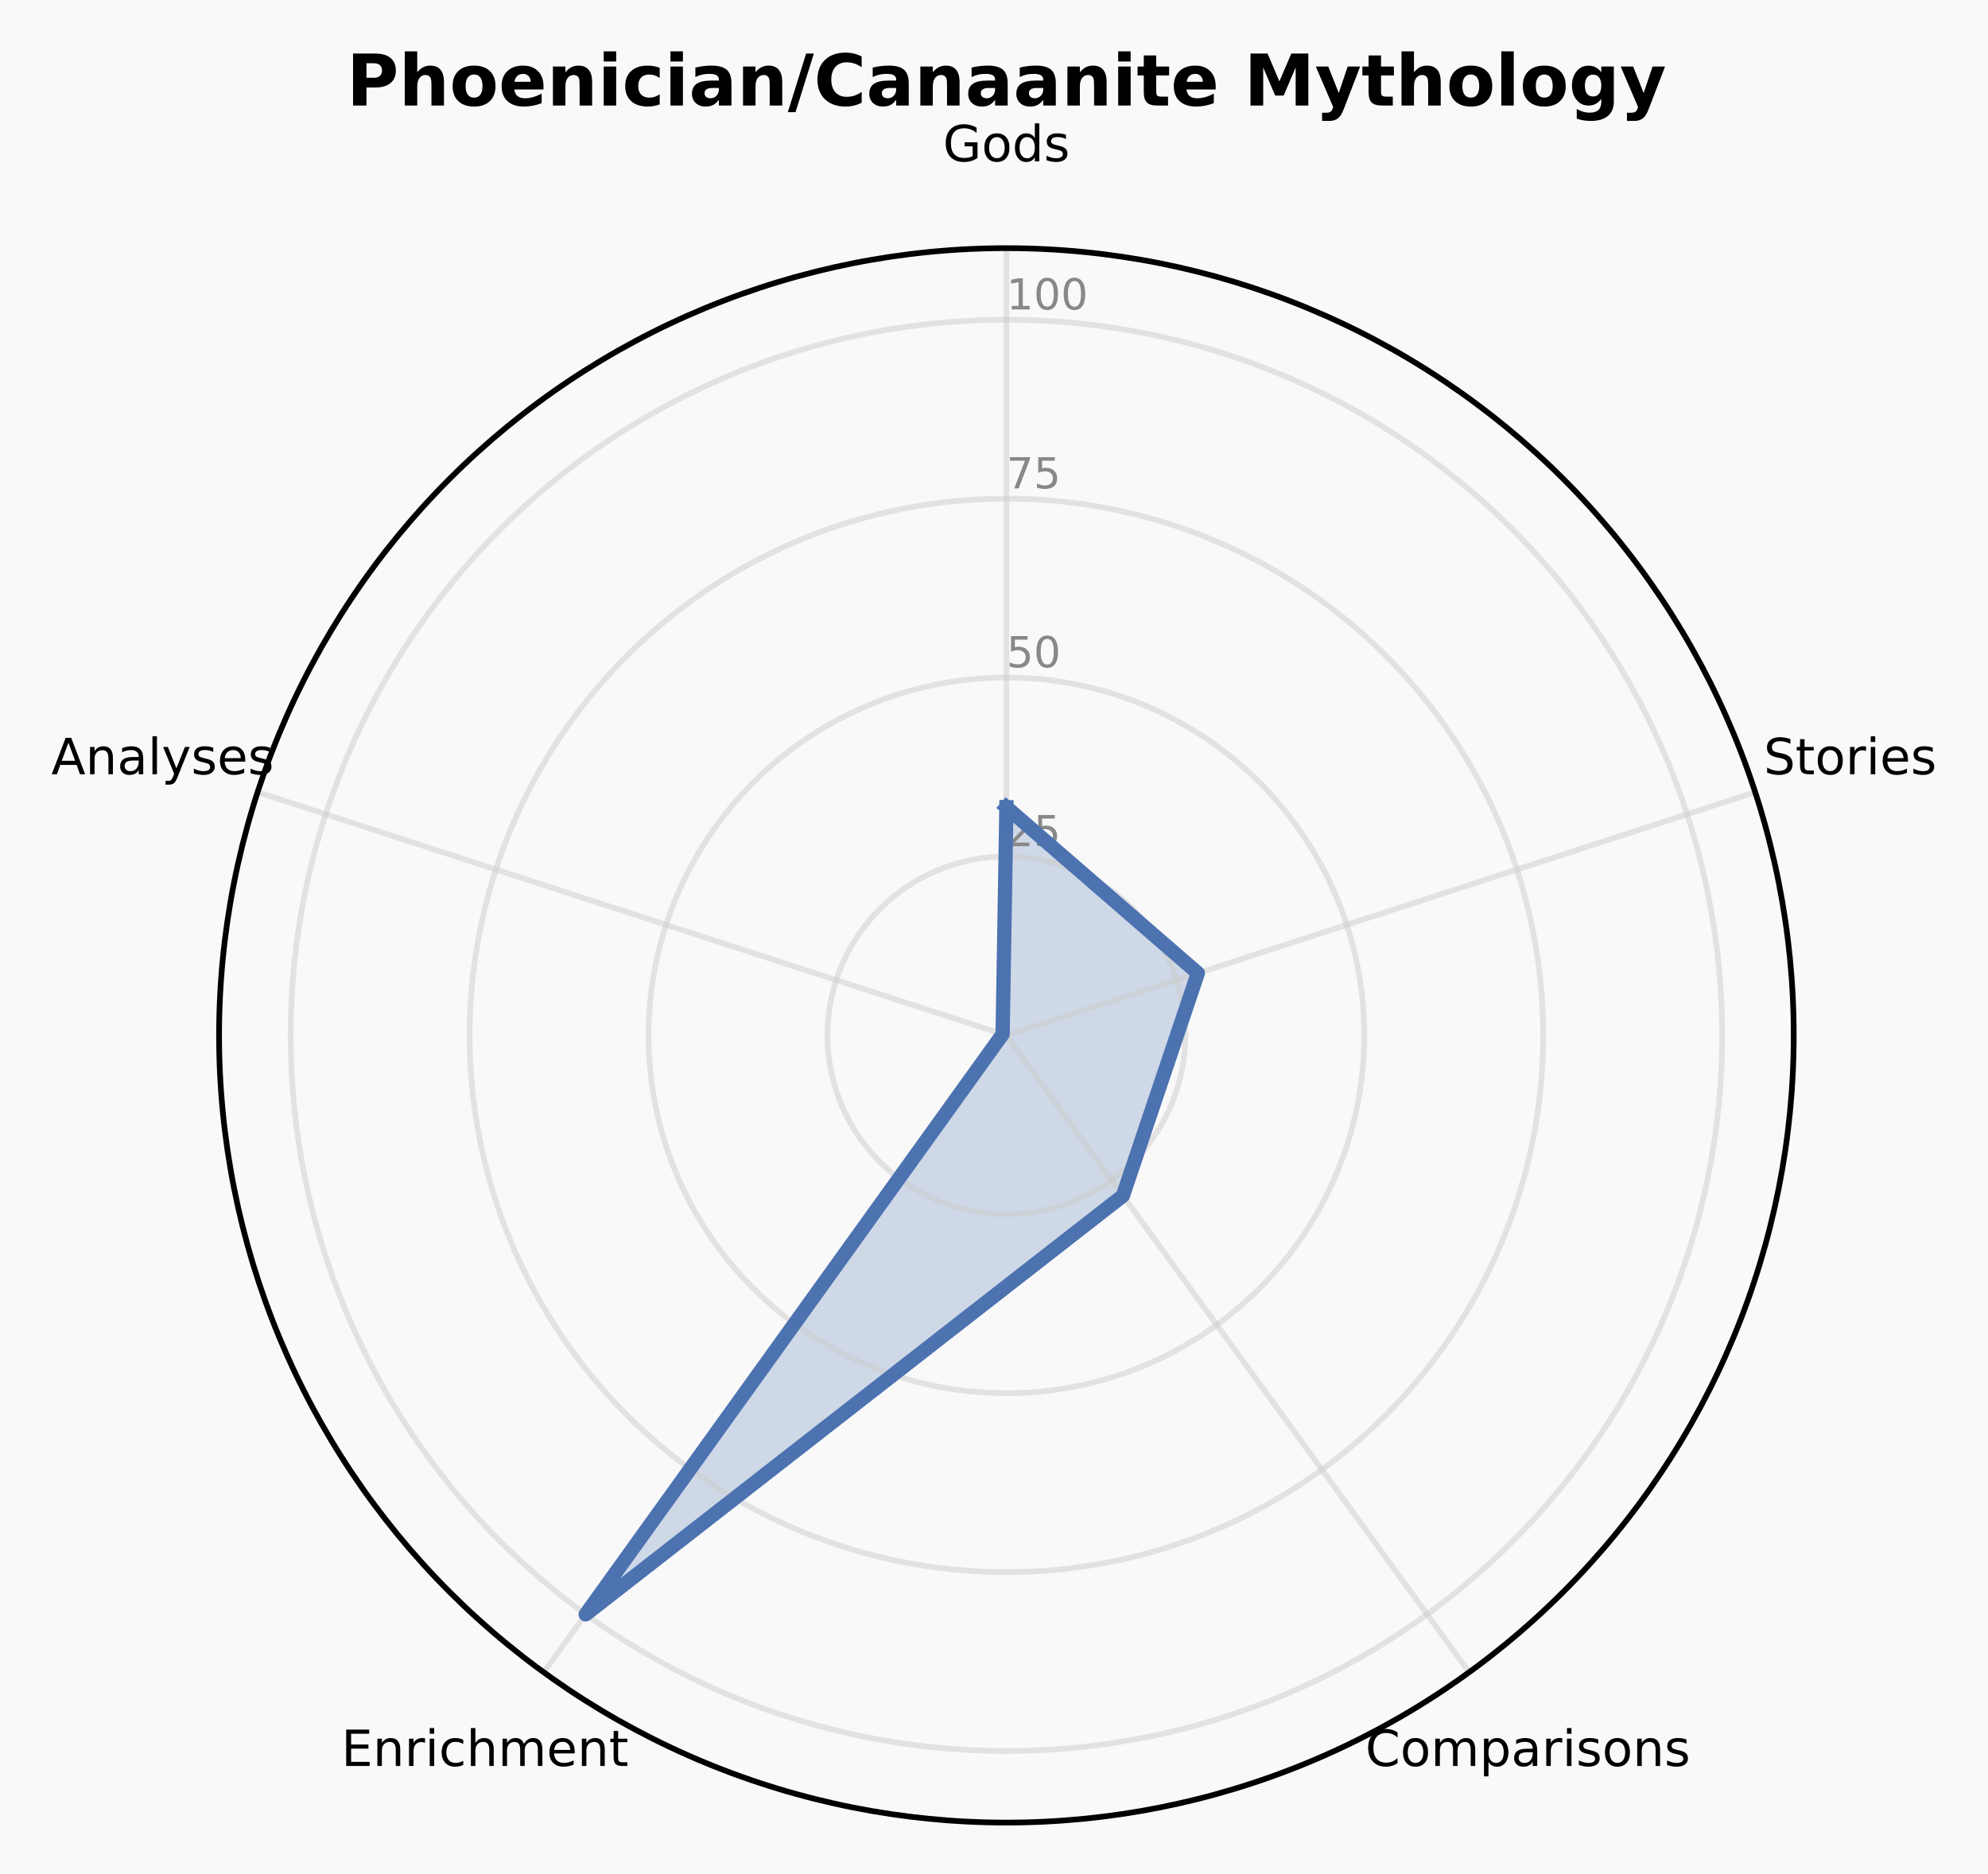
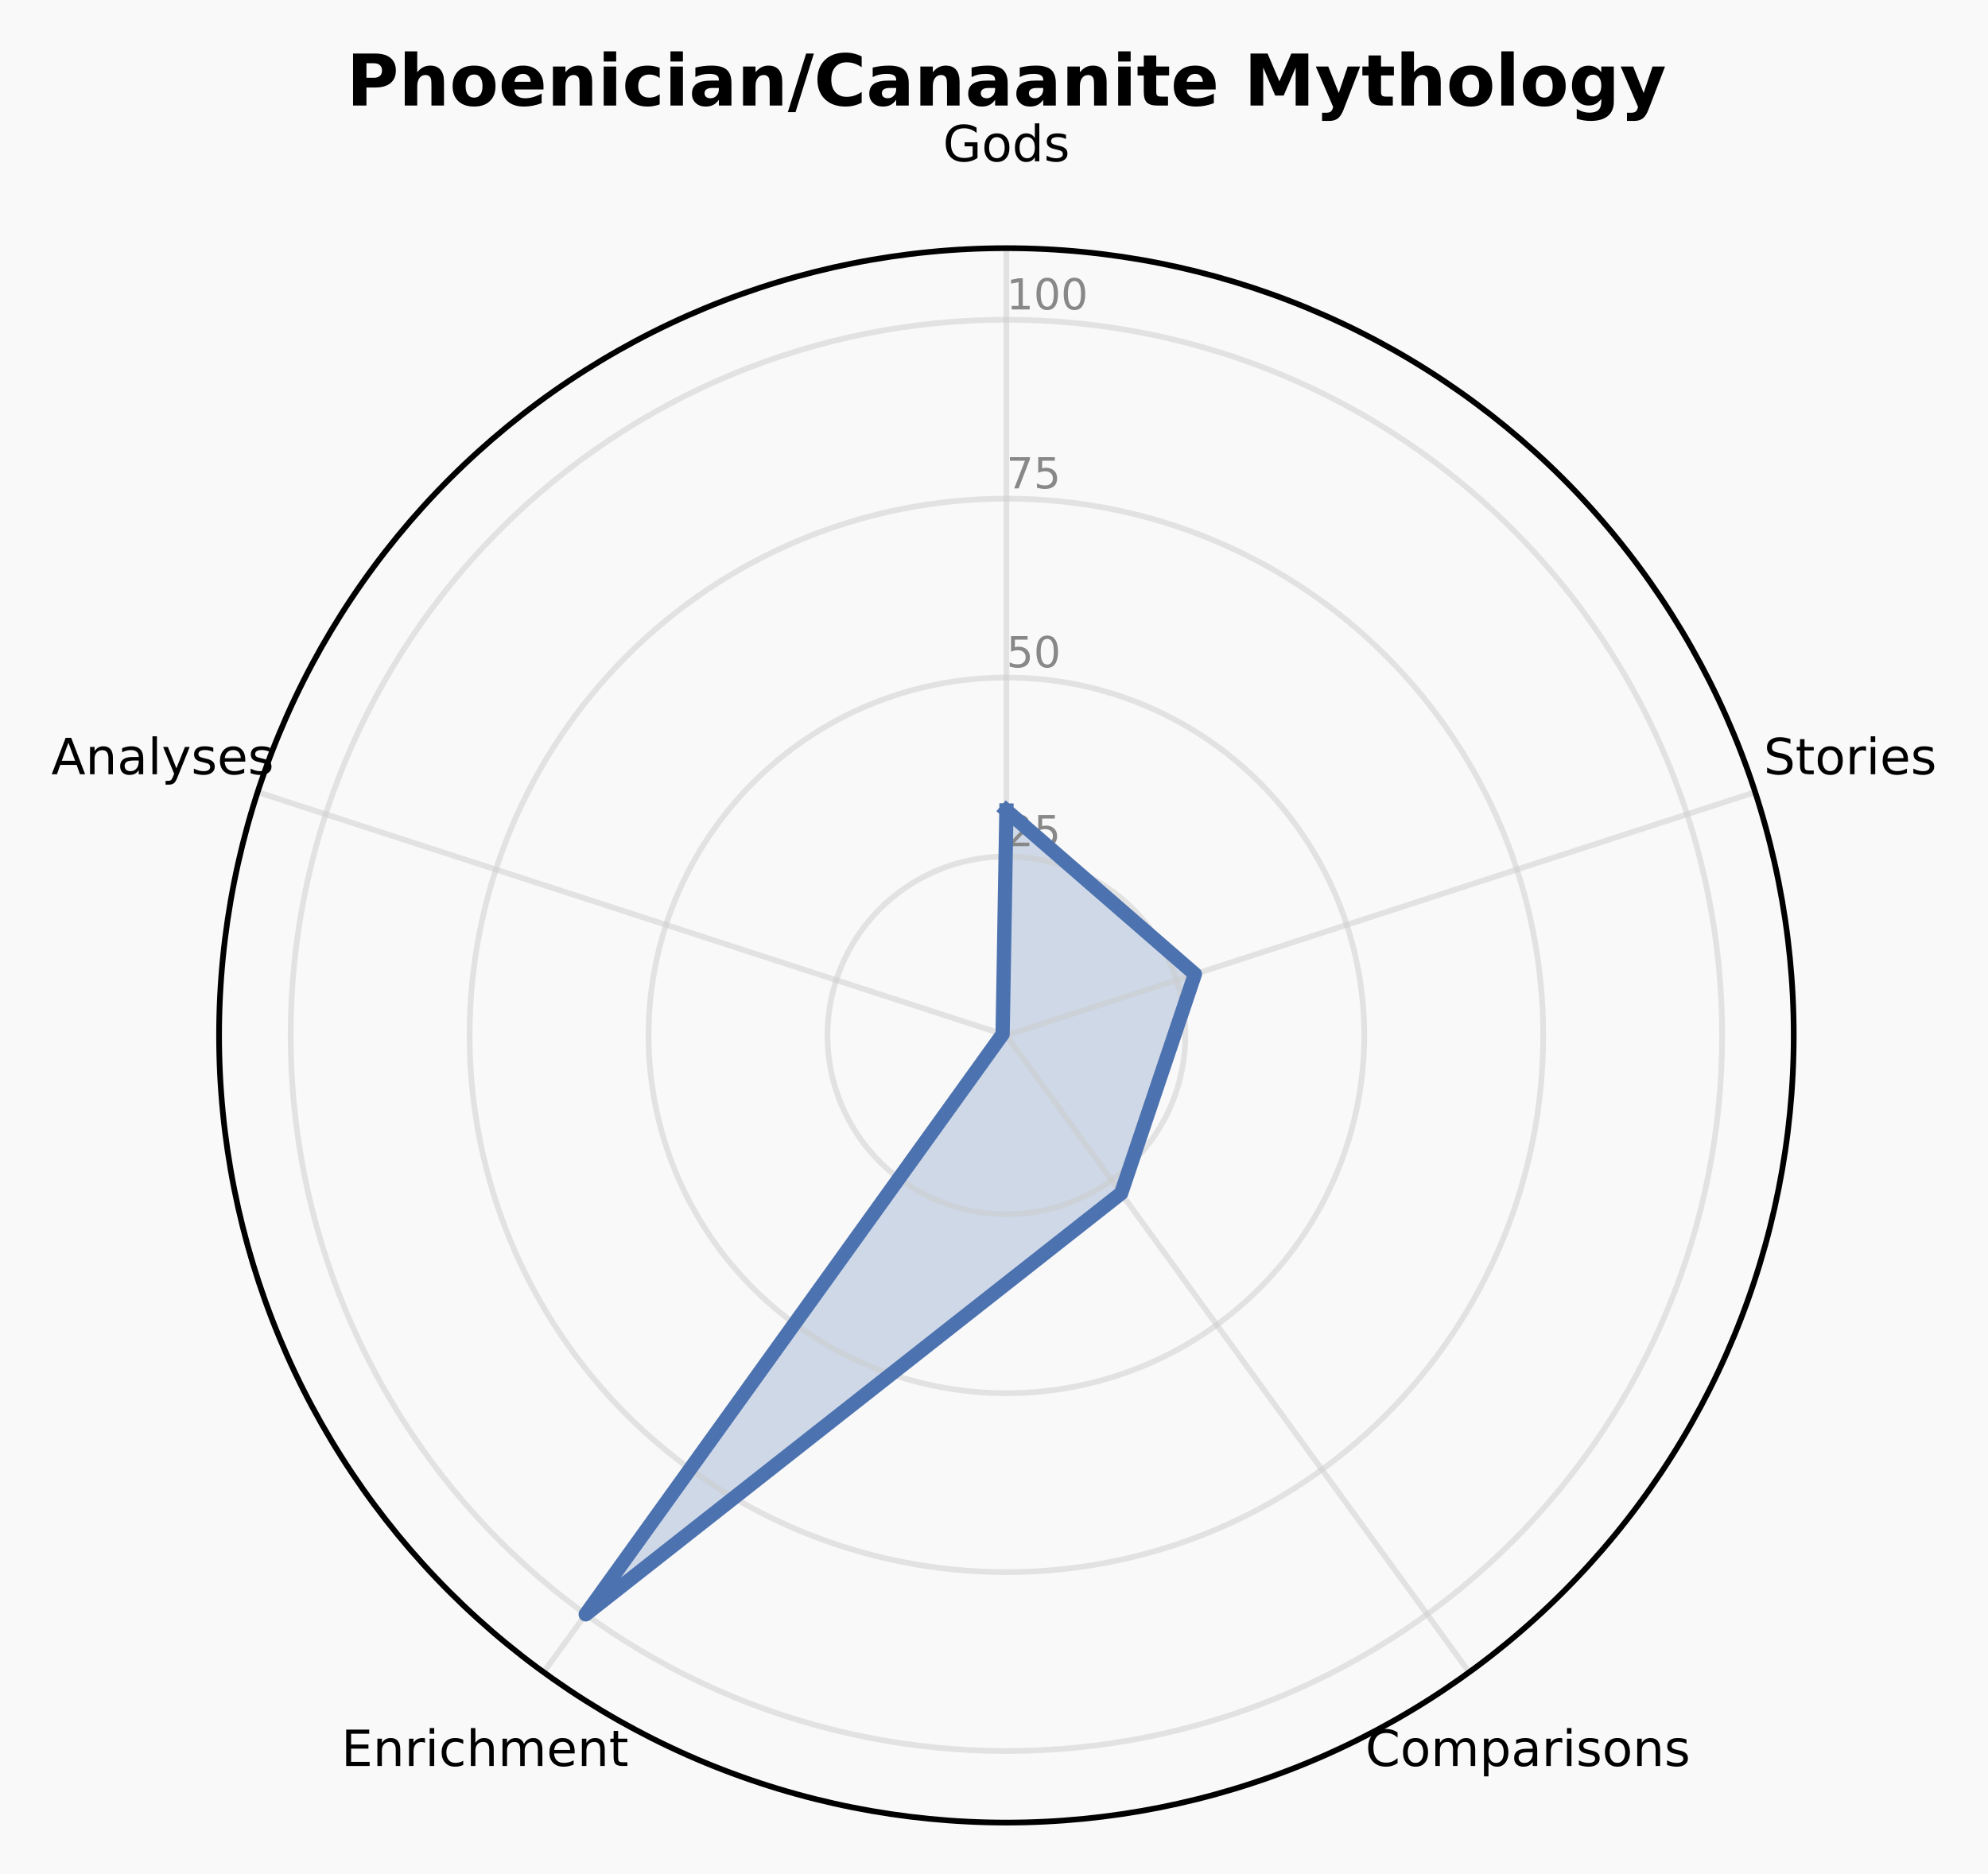
<svg xmlns="http://www.w3.org/2000/svg" xmlns:xlink="http://www.w3.org/1999/xlink" width="278.709pt" height="262.758pt" viewBox="0 0 278.709 262.758" version="1.1">
  <defs>
    <style type="text/css">*{stroke-linejoin: round; stroke-linecap: butt}</style>
  </defs>
  <g id="figure_1">
    <g id="patch_1">
      <path d="M 0 262.758  L 278.709 262.758  L 278.709 0  L 0 0  z " style="fill: #f9f9f9" />
    </g>
    <g id="axes_1">
      <g id="patch_2">
        <path d="M 251.473 145.178  C 251.473 130.683 248.618 116.329 243.071 102.938  C 237.524 89.546 229.393 77.377 219.143 67.128  C 208.894 56.878 196.725 48.748 183.334 43.201  C 169.942 37.654 155.588 34.798 141.093 34.798  C 126.598 34.798 112.244 37.654 98.853 43.201  C 85.461 48.748 73.293 56.878 63.043 67.128  C 52.794 77.377 44.663 89.546 39.116 102.938  C 33.569 116.329 30.714 130.683 30.714 145.178  C 30.714 159.673 33.569 174.027 39.116 187.418  C 44.663 200.81 52.794 212.979 63.043 223.228  C 73.293 233.478 85.461 241.609 98.853 247.155  C 112.244 252.702 126.598 255.558 141.093 255.558  C 155.588 255.558 169.942 252.702 183.334 247.155  C 196.725 241.609 208.894 233.478 219.143 223.228  C 229.393 212.979 237.524 200.81 243.071 187.418  C 248.618 174.027 251.473 159.673 251.473 145.178  M 141.093 145.178  C 141.093 145.178 141.093 145.178 141.093 145.178  C 141.093 145.178 141.093 145.178 141.093 145.178  C 141.093 145.178 141.093 145.178 141.093 145.178  C 141.093 145.178 141.093 145.178 141.093 145.178  C 141.093 145.178 141.093 145.178 141.093 145.178  C 141.093 145.178 141.093 145.178 141.093 145.178  C 141.093 145.178 141.093 145.178 141.093 145.178  C 141.093 145.178 141.093 145.178 141.093 145.178  C 141.093 145.178 141.093 145.178 141.093 145.178  C 141.093 145.178 141.093 145.178 141.093 145.178  C 141.093 145.178 141.093 145.178 141.093 145.178  C 141.093 145.178 141.093 145.178 141.093 145.178  C 141.093 145.178 141.093 145.178 141.093 145.178  C 141.093 145.178 141.093 145.178 141.093 145.178  C 141.093 145.178 141.093 145.178 141.093 145.178  C 141.093 145.178 141.093 145.178 141.093 145.178  z " style="fill: #f9f9f9" />
      </g>
      <g id="patch_3">
-         <path d="M 141.093 113.184  L 167.934 136.457  L 157.427 167.659  L 82.112 226.359  L 140.563 145.006  z " clip-path="url(#p4c710a66e6)" style="fill: #4c72b0; opacity: 0.25; stroke: #4c72b0; stroke-linejoin: miter" />
+         <path d="M 141.093 113.641  L 167.521 136.591  L 157.179 167.318  L 82.112 226.359  L 140.563 145.006  z " clip-path="url(#p3975fc25b3)" style="fill: #4c72b0; opacity: 0.25; stroke: #4c72b0; stroke-linejoin: miter" />
      </g>
      <g id="matplotlib.axis_1">
        <g id="xtick_1">
          <g id="line2d_1">
-             <path d="M 141.093 145.178  L 141.093 34.798  " clip-path="url(#p4c710a66e6)" style="fill: none; stroke: #cccccc; stroke-opacity: 0.5; stroke-width: 0.8; stroke-linecap: square" />
+             <path d="M 141.093 145.178  L 141.093 34.798  " clip-path="url(#p3975fc25b3)" style="fill: none; stroke: #cccccc; stroke-opacity: 0.5; stroke-width: 0.8; stroke-linecap: square" />
          </g>
          <g id="text_1">
            <g transform="translate(132.1945 22.61707) scale(0.07 -0.07)">
              <defs>
                <path id="DejaVuSans-2a" d="M 3809 666  L 3809 1919  L 2778 1919  L 2778 2438  L 4434 2438  L 4434 434  Q 4069 175 3628 42  Q 3188 -91 2688 -91  Q 1594 -91 976 548  Q 359 1188 359 2328  Q 359 3472 976 4111  Q 1594 4750 2688 4750  Q 3144 4750 3555 4637  Q 3966 4525 4313 4306  L 4313 3634  Q 3963 3931 3569 4081  Q 3175 4231 2741 4231  Q 1884 4231 1454 3753  Q 1025 3275 1025 2328  Q 1025 1384 1454 906  Q 1884 428 2741 428  Q 3075 428 3337 486  Q 3600 544 3809 666  z " transform="scale(0.015625)" />
                <path id="DejaVuSans-52" d="M 1959 3097  Q 1497 3097 1228 2736  Q 959 2375 959 1747  Q 959 1119 1226 758  Q 1494 397 1959 397  Q 2419 397 2687 759  Q 2956 1122 2956 1747  Q 2956 2369 2687 2733  Q 2419 3097 1959 3097  z M 1959 3584  Q 2709 3584 3137 3096  Q 3566 2609 3566 1747  Q 3566 888 3137 398  Q 2709 -91 1959 -91  Q 1206 -91 779 398  Q 353 888 353 1747  Q 353 2609 779 3096  Q 1206 3584 1959 3584  z " transform="scale(0.015625)" />
                <path id="DejaVuSans-47" d="M 2906 2969  L 2906 4863  L 3481 4863  L 3481 0  L 2906 0  L 2906 525  Q 2725 213 2448 61  Q 2172 -91 1784 -91  Q 1150 -91 751 415  Q 353 922 353 1747  Q 353 2572 751 3078  Q 1150 3584 1784 3584  Q 2172 3584 2448 3432  Q 2725 3281 2906 2969  z M 947 1747  Q 947 1113 1208 752  Q 1469 391 1925 391  Q 2381 391 2643 752  Q 2906 1113 2906 1747  Q 2906 2381 2643 2742  Q 2381 3103 1925 3103  Q 1469 3103 1208 2742  Q 947 2381 947 1747  z " transform="scale(0.015625)" />
                <path id="DejaVuSans-56" d="M 2834 3397  L 2834 2853  Q 2591 2978 2328 3040  Q 2066 3103 1784 3103  Q 1356 3103 1142 2972  Q 928 2841 928 2578  Q 928 2378 1081 2264  Q 1234 2150 1697 2047  L 1894 2003  Q 2506 1872 2764 1633  Q 3022 1394 3022 966  Q 3022 478 2636 193  Q 2250 -91 1575 -91  Q 1294 -91 989 -36  Q 684 19 347 128  L 347 722  Q 666 556 975 473  Q 1284 391 1588 391  Q 1994 391 2212 530  Q 2431 669 2431 922  Q 2431 1156 2273 1281  Q 2116 1406 1581 1522  L 1381 1569  Q 847 1681 609 1914  Q 372 2147 372 2553  Q 372 3047 722 3315  Q 1072 3584 1716 3584  Q 2034 3584 2315 3537  Q 2597 3491 2834 3397  z " transform="scale(0.015625)" />
              </defs>
              <use xlink:href="#DejaVuSans-2a" />
              <use xlink:href="#DejaVuSans-52" transform="translate(77.48438 0)" />
              <use xlink:href="#DejaVuSans-47" transform="translate(138.6719 0)" />
              <use xlink:href="#DejaVuSans-56" transform="translate(202.1562 0)" />
            </g>
          </g>
        </g>
        <g id="xtick_2">
          <g id="line2d_2">
-             <path d="M 141.093 145.178  L 246.07 111.069  " clip-path="url(#p4c710a66e6)" style="fill: none; stroke: #cccccc; stroke-opacity: 0.5; stroke-width: 0.8; stroke-linecap: square" />
+             <path d="M 141.093 145.178  L 246.07 111.069  " clip-path="url(#p3975fc25b3)" style="fill: none; stroke: #cccccc; stroke-opacity: 0.5; stroke-width: 0.8; stroke-linecap: square" />
          </g>
          <g id="text_2">
            <g transform="translate(247.2616 108.5613) scale(0.07 -0.07)">
              <defs>
                <path id="DejaVuSans-36" d="M 3425 4513  L 3425 3897  Q 3066 4069 2747 4153  Q 2428 4238 2131 4238  Q 1616 4238 1336 4038  Q 1056 3838 1056 3469  Q 1056 3159 1242 3001  Q 1428 2844 1947 2747  L 2328 2669  Q 3034 2534 3370 2195  Q 3706 1856 3706 1288  Q 3706 609 3251 259  Q 2797 -91 1919 -91  Q 1588 -91 1214 -16  Q 841 59 441 206  L 441 856  Q 825 641 1194 531  Q 1563 422 1919 422  Q 2459 422 2753 634  Q 3047 847 3047 1241  Q 3047 1584 2836 1778  Q 2625 1972 2144 2069  L 1759 2144  Q 1053 2284 737 2584  Q 422 2884 422 3419  Q 422 4038 858 4394  Q 1294 4750 2059 4750  Q 2388 4750 2728 4690  Q 3069 4631 3425 4513  z " transform="scale(0.015625)" />
                <path id="DejaVuSans-57" d="M 1172 4494  L 1172 3500  L 2356 3500  L 2356 3053  L 1172 3053  L 1172 1153  Q 1172 725 1289 603  Q 1406 481 1766 481  L 2356 481  L 2356 0  L 1766 0  Q 1100 0 847 248  Q 594 497 594 1153  L 594 3053  L 172 3053  L 172 3500  L 594 3500  L 594 4494  L 1172 4494  z " transform="scale(0.015625)" />
                <path id="DejaVuSans-55" d="M 2631 2963  Q 2534 3019 2420 3045  Q 2306 3072 2169 3072  Q 1681 3072 1420 2755  Q 1159 2438 1159 1844  L 1159 0  L 581 0  L 581 3500  L 1159 3500  L 1159 2956  Q 1341 3275 1631 3429  Q 1922 3584 2338 3584  Q 2397 3584 2469 3576  Q 2541 3569 2628 3553  L 2631 2963  z " transform="scale(0.015625)" />
                <path id="DejaVuSans-4c" d="M 603 3500  L 1178 3500  L 1178 0  L 603 0  L 603 3500  z M 603 4863  L 1178 4863  L 1178 4134  L 603 4134  L 603 4863  z " transform="scale(0.015625)" />
                <path id="DejaVuSans-48" d="M 3597 1894  L 3597 1613  L 953 1613  Q 991 1019 1311 708  Q 1631 397 2203 397  Q 2534 397 2845 478  Q 3156 559 3463 722  L 3463 178  Q 3153 47 2828 -22  Q 2503 -91 2169 -91  Q 1331 -91 842 396  Q 353 884 353 1716  Q 353 2575 817 3079  Q 1281 3584 2069 3584  Q 2775 3584 3186 3129  Q 3597 2675 3597 1894  z M 3022 2063  Q 3016 2534 2758 2815  Q 2500 3097 2075 3097  Q 1594 3097 1305 2825  Q 1016 2553 972 2059  L 3022 2063  z " transform="scale(0.015625)" />
              </defs>
              <use xlink:href="#DejaVuSans-36" />
              <use xlink:href="#DejaVuSans-57" transform="translate(63.48438 0)" />
              <use xlink:href="#DejaVuSans-52" transform="translate(102.6875 0)" />
              <use xlink:href="#DejaVuSans-55" transform="translate(163.875 0)" />
              <use xlink:href="#DejaVuSans-4c" transform="translate(204.9844 0)" />
              <use xlink:href="#DejaVuSans-48" transform="translate(232.7656 0)" />
              <use xlink:href="#DejaVuSans-56" transform="translate(294.2969 0)" />
            </g>
          </g>
        </g>
        <g id="xtick_3">
          <g id="line2d_3">
-             <path d="M 141.093 145.178  L 205.973 234.477  " clip-path="url(#p4c710a66e6)" style="fill: none; stroke: #cccccc; stroke-opacity: 0.5; stroke-width: 0.8; stroke-linecap: square" />
+             <path d="M 141.093 145.178  L 205.973 234.477  " clip-path="url(#p3975fc25b3)" style="fill: none; stroke: #cccccc; stroke-opacity: 0.5; stroke-width: 0.8; stroke-linecap: square" />
          </g>
          <g id="text_3">
            <g transform="translate(191.4228 247.6219) scale(0.07 -0.07)">
              <defs>
                <path id="DejaVuSans-26" d="M 4122 4306  L 4122 3641  Q 3803 3938 3442 4084  Q 3081 4231 2675 4231  Q 1875 4231 1450 3742  Q 1025 3253 1025 2328  Q 1025 1406 1450 917  Q 1875 428 2675 428  Q 3081 428 3442 575  Q 3803 722 4122 1019  L 4122 359  Q 3791 134 3420 21  Q 3050 -91 2638 -91  Q 1578 -91 968 557  Q 359 1206 359 2328  Q 359 3453 968 4101  Q 1578 4750 2638 4750  Q 3056 4750 3426 4639  Q 3797 4528 4122 4306  z " transform="scale(0.015625)" />
                <path id="DejaVuSans-50" d="M 3328 2828  Q 3544 3216 3844 3400  Q 4144 3584 4550 3584  Q 5097 3584 5394 3201  Q 5691 2819 5691 2113  L 5691 0  L 5113 0  L 5113 2094  Q 5113 2597 4934 2840  Q 4756 3084 4391 3084  Q 3944 3084 3684 2787  Q 3425 2491 3425 1978  L 3425 0  L 2847 0  L 2847 2094  Q 2847 2600 2669 2842  Q 2491 3084 2119 3084  Q 1678 3084 1418 2786  Q 1159 2488 1159 1978  L 1159 0  L 581 0  L 581 3500  L 1159 3500  L 1159 2956  Q 1356 3278 1631 3431  Q 1906 3584 2284 3584  Q 2666 3584 2933 3390  Q 3200 3197 3328 2828  z " transform="scale(0.015625)" />
                <path id="DejaVuSans-53" d="M 1159 525  L 1159 -1331  L 581 -1331  L 581 3500  L 1159 3500  L 1159 2969  Q 1341 3281 1617 3432  Q 1894 3584 2278 3584  Q 2916 3584 3314 3078  Q 3713 2572 3713 1747  Q 3713 922 3314 415  Q 2916 -91 2278 -91  Q 1894 -91 1617 61  Q 1341 213 1159 525  z M 3116 1747  Q 3116 2381 2855 2742  Q 2594 3103 2138 3103  Q 1681 3103 1420 2742  Q 1159 2381 1159 1747  Q 1159 1113 1420 752  Q 1681 391 2138 391  Q 2594 391 2855 752  Q 3116 1113 3116 1747  z " transform="scale(0.015625)" />
                <path id="DejaVuSans-44" d="M 2194 1759  Q 1497 1759 1228 1600  Q 959 1441 959 1056  Q 959 750 1161 570  Q 1363 391 1709 391  Q 2188 391 2477 730  Q 2766 1069 2766 1631  L 2766 1759  L 2194 1759  z M 3341 1997  L 3341 0  L 2766 0  L 2766 531  Q 2569 213 2275 61  Q 1981 -91 1556 -91  Q 1019 -91 701 211  Q 384 513 384 1019  Q 384 1609 779 1909  Q 1175 2209 1959 2209  L 2766 2209  L 2766 2266  Q 2766 2663 2505 2880  Q 2244 3097 1772 3097  Q 1472 3097 1187 3025  Q 903 2953 641 2809  L 641 3341  Q 956 3463 1253 3523  Q 1550 3584 1831 3584  Q 2591 3584 2966 3190  Q 3341 2797 3341 1997  z " transform="scale(0.015625)" />
                <path id="DejaVuSans-51" d="M 3513 2113  L 3513 0  L 2938 0  L 2938 2094  Q 2938 2591 2744 2837  Q 2550 3084 2163 3084  Q 1697 3084 1428 2787  Q 1159 2491 1159 1978  L 1159 0  L 581 0  L 581 3500  L 1159 3500  L 1159 2956  Q 1366 3272 1645 3428  Q 1925 3584 2291 3584  Q 2894 3584 3203 3211  Q 3513 2838 3513 2113  z " transform="scale(0.015625)" />
              </defs>
              <use xlink:href="#DejaVuSans-26" />
              <use xlink:href="#DejaVuSans-52" transform="translate(69.82812 0)" />
              <use xlink:href="#DejaVuSans-50" transform="translate(131.0156 0)" />
              <use xlink:href="#DejaVuSans-53" transform="translate(228.4219 0)" />
              <use xlink:href="#DejaVuSans-44" transform="translate(291.9062 0)" />
              <use xlink:href="#DejaVuSans-55" transform="translate(353.1875 0)" />
              <use xlink:href="#DejaVuSans-4c" transform="translate(394.2969 0)" />
              <use xlink:href="#DejaVuSans-56" transform="translate(422.0781 0)" />
              <use xlink:href="#DejaVuSans-52" transform="translate(474.1719 0)" />
              <use xlink:href="#DejaVuSans-51" transform="translate(535.3594 0)" />
              <use xlink:href="#DejaVuSans-56" transform="translate(598.7344 0)" />
            </g>
          </g>
        </g>
        <g id="xtick_4">
          <g id="line2d_4">
-             <path d="M 141.093 145.178  L 76.214 234.477  " clip-path="url(#p4c710a66e6)" style="fill: none; stroke: #cccccc; stroke-opacity: 0.5; stroke-width: 0.8; stroke-linecap: square" />
+             <path d="M 141.093 145.178  L 76.214 234.477  " clip-path="url(#p3975fc25b3)" style="fill: none; stroke: #cccccc; stroke-opacity: 0.5; stroke-width: 0.8; stroke-linecap: square" />
          </g>
          <g id="text_4">
            <g transform="translate(47.8483 247.6219) scale(0.07 -0.07)">
              <defs>
                <path id="DejaVuSans-28" d="M 628 4666  L 3578 4666  L 3578 4134  L 1259 4134  L 1259 2753  L 3481 2753  L 3481 2222  L 1259 2222  L 1259 531  L 3634 531  L 3634 0  L 628 0  L 628 4666  z " transform="scale(0.015625)" />
                <path id="DejaVuSans-46" d="M 3122 3366  L 3122 2828  Q 2878 2963 2633 3030  Q 2388 3097 2138 3097  Q 1578 3097 1268 2742  Q 959 2388 959 1747  Q 959 1106 1268 751  Q 1578 397 2138 397  Q 2388 397 2633 464  Q 2878 531 3122 666  L 3122 134  Q 2881 22 2623 -34  Q 2366 -91 2075 -91  Q 1284 -91 818 406  Q 353 903 353 1747  Q 353 2603 823 3093  Q 1294 3584 2113 3584  Q 2378 3584 2631 3529  Q 2884 3475 3122 3366  z " transform="scale(0.015625)" />
                <path id="DejaVuSans-4b" d="M 3513 2113  L 3513 0  L 2938 0  L 2938 2094  Q 2938 2591 2744 2837  Q 2550 3084 2163 3084  Q 1697 3084 1428 2787  Q 1159 2491 1159 1978  L 1159 0  L 581 0  L 581 4863  L 1159 4863  L 1159 2956  Q 1366 3272 1645 3428  Q 1925 3584 2291 3584  Q 2894 3584 3203 3211  Q 3513 2838 3513 2113  z " transform="scale(0.015625)" />
              </defs>
              <use xlink:href="#DejaVuSans-28" />
              <use xlink:href="#DejaVuSans-51" transform="translate(63.1875 0)" />
              <use xlink:href="#DejaVuSans-55" transform="translate(126.5625 0)" />
              <use xlink:href="#DejaVuSans-4c" transform="translate(167.6719 0)" />
              <use xlink:href="#DejaVuSans-46" transform="translate(195.4531 0)" />
              <use xlink:href="#DejaVuSans-4b" transform="translate(250.4375 0)" />
              <use xlink:href="#DejaVuSans-50" transform="translate(313.8125 0)" />
              <use xlink:href="#DejaVuSans-48" transform="translate(411.2188 0)" />
              <use xlink:href="#DejaVuSans-51" transform="translate(472.75 0)" />
              <use xlink:href="#DejaVuSans-57" transform="translate(536.125 0)" />
            </g>
          </g>
        </g>
        <g id="xtick_5">
          <g id="line2d_5">
-             <path d="M 141.093 145.178  L 36.116 111.069  " clip-path="url(#p4c710a66e6)" style="fill: none; stroke: #cccccc; stroke-opacity: 0.5; stroke-width: 0.8; stroke-linecap: square" />
+             <path d="M 141.093 145.178  L 36.116 111.069  " clip-path="url(#p3975fc25b3)" style="fill: none; stroke: #cccccc; stroke-opacity: 0.5; stroke-width: 0.8; stroke-linecap: square" />
          </g>
          <g id="text_5">
            <g transform="translate(7.2 108.5613) scale(0.07 -0.07)">
              <defs>
                <path id="DejaVuSans-24" d="M 2188 4044  L 1331 1722  L 3047 1722  L 2188 4044  z M 1831 4666  L 2547 4666  L 4325 0  L 3669 0  L 3244 1197  L 1141 1197  L 716 0  L 50 0  L 1831 4666  z " transform="scale(0.015625)" />
                <path id="DejaVuSans-4f" d="M 603 4863  L 1178 4863  L 1178 0  L 603 0  L 603 4863  z " transform="scale(0.015625)" />
                <path id="DejaVuSans-5c" d="M 2059 -325  Q 1816 -950 1584 -1140  Q 1353 -1331 966 -1331  L 506 -1331  L 506 -850  L 844 -850  Q 1081 -850 1212 -737  Q 1344 -625 1503 -206  L 1606 56  L 191 3500  L 800 3500  L 1894 763  L 2988 3500  L 3597 3500  L 2059 -325  z " transform="scale(0.015625)" />
              </defs>
              <use xlink:href="#DejaVuSans-24" />
              <use xlink:href="#DejaVuSans-51" transform="translate(68.40625 0)" />
              <use xlink:href="#DejaVuSans-44" transform="translate(131.7812 0)" />
              <use xlink:href="#DejaVuSans-4f" transform="translate(193.0625 0)" />
              <use xlink:href="#DejaVuSans-5c" transform="translate(220.8438 0)" />
              <use xlink:href="#DejaVuSans-56" transform="translate(280.0312 0)" />
              <use xlink:href="#DejaVuSans-48" transform="translate(332.125 0)" />
              <use xlink:href="#DejaVuSans-56" transform="translate(393.6562 0)" />
            </g>
          </g>
        </g>
      </g>
      <g id="matplotlib.axis_2">
        <g id="ytick_1">
          <g id="line2d_6">
-             <path d="M 141.093 120.092  C 144.388 120.092 147.65 120.741 150.693 122.001  C 153.737 123.262 156.503 125.11 158.832 127.439  C 161.161 129.769 163.009 132.534 164.27 135.578  C 165.531 138.621 166.18 141.884 166.18 145.178  C 166.18 148.472 165.531 151.735 164.27 154.778  C 163.009 157.822 161.161 160.587 158.832 162.917  C 156.503 165.246 153.737 167.094 150.693 168.355  C 147.65 169.615 144.388 170.264 141.093 170.264  C 137.799 170.264 134.537 169.615 131.493 168.355  C 128.45 167.094 125.684 165.246 123.355 162.917  C 121.025 160.587 119.177 157.822 117.917 154.778  C 116.656 151.735 116.007 148.472 116.007 145.178  C 116.007 141.884 116.656 138.621 117.917 135.578  C 119.177 132.534 121.025 129.769 123.355 127.439  C 125.684 125.11 128.45 123.262 131.493 122.001  C 134.537 120.741 137.799 120.092 141.093 120.092  " clip-path="url(#p4c710a66e6)" style="fill: none; stroke: #cccccc; stroke-opacity: 0.5; stroke-width: 0.8; stroke-linecap: square" />
+             <path d="M 141.093 120.092  C 144.388 120.092 147.65 120.741 150.693 122.001  C 153.737 123.262 156.503 125.11 158.832 127.439  C 161.161 129.769 163.009 132.534 164.27 135.578  C 165.531 138.621 166.18 141.884 166.18 145.178  C 166.18 148.472 165.531 151.735 164.27 154.778  C 163.009 157.822 161.161 160.587 158.832 162.917  C 156.503 165.246 153.737 167.094 150.693 168.355  C 147.65 169.615 144.388 170.264 141.093 170.264  C 137.799 170.264 134.537 169.615 131.493 168.355  C 128.45 167.094 125.684 165.246 123.355 162.917  C 121.025 160.587 119.177 157.822 117.917 154.778  C 116.656 151.735 116.007 148.472 116.007 145.178  C 116.007 141.884 116.656 138.621 117.917 135.578  C 119.177 132.534 121.025 129.769 123.355 127.439  C 125.684 125.11 128.45 123.262 131.493 122.001  C 134.537 120.741 137.799 120.092 141.093 120.092  " clip-path="url(#p3975fc25b3)" style="fill: none; stroke: #cccccc; stroke-opacity: 0.5; stroke-width: 0.8; stroke-linecap: square" />
          </g>
          <g id="text_6">
            <g style="fill: #888888" transform="translate(141.0933 118.6504) scale(0.06 -0.06)">
              <defs>
                <path id="DejaVuSans-15" d="M 1228 531  L 3431 531  L 3431 0  L 469 0  L 469 531  Q 828 903 1448 1529  Q 2069 2156 2228 2338  Q 2531 2678 2651 2914  Q 2772 3150 2772 3378  Q 2772 3750 2511 3984  Q 2250 4219 1831 4219  Q 1534 4219 1204 4116  Q 875 4013 500 3803  L 500 4441  Q 881 4594 1212 4672  Q 1544 4750 1819 4750  Q 2544 4750 2975 4387  Q 3406 4025 3406 3419  Q 3406 3131 3298 2873  Q 3191 2616 2906 2266  Q 2828 2175 2409 1742  Q 1991 1309 1228 531  z " transform="scale(0.015625)" />
                <path id="DejaVuSans-18" d="M 691 4666  L 3169 4666  L 3169 4134  L 1269 4134  L 1269 2991  Q 1406 3038 1543 3061  Q 1681 3084 1819 3084  Q 2600 3084 3056 2656  Q 3513 2228 3513 1497  Q 3513 744 3044 326  Q 2575 -91 1722 -91  Q 1428 -91 1123 -41  Q 819 9 494 109  L 494 744  Q 775 591 1075 516  Q 1375 441 1709 441  Q 2250 441 2565 725  Q 2881 1009 2881 1497  Q 2881 1984 2565 2268  Q 2250 2553 1709 2553  Q 1456 2553 1204 2497  Q 953 2441 691 2322  L 691 4666  z " transform="scale(0.015625)" />
              </defs>
              <use xlink:href="#DejaVuSans-15" />
              <use xlink:href="#DejaVuSans-18" transform="translate(63.625 0)" />
            </g>
          </g>
        </g>
        <g id="ytick_2">
          <g id="line2d_7">
-             <path d="M 141.093 95.005  C 147.682 95.005 154.206 96.303 160.293 98.825  C 166.381 101.346 171.912 105.042 176.571 109.701  C 181.229 114.36 184.925 119.891 187.447 125.978  C 189.968 132.065 191.266 138.589 191.266 145.178  C 191.266 151.767 189.968 158.291 187.447 164.378  C 184.925 170.465 181.229 175.997 176.571 180.655  C 171.912 185.314 166.381 189.01 160.293 191.531  C 154.206 194.053 147.682 195.351 141.093 195.351  C 134.505 195.351 127.98 194.053 121.893 191.531  C 115.806 189.01 110.275 185.314 105.616 180.655  C 100.957 175.997 97.261 170.465 94.74 164.378  C 92.219 158.291 90.921 151.767 90.921 145.178  C 90.921 138.589 92.219 132.065 94.74 125.978  C 97.261 119.891 100.957 114.36 105.616 109.701  C 110.275 105.042 115.806 101.346 121.893 98.825  C 127.98 96.303 134.505 95.005 141.093 95.005  " clip-path="url(#p4c710a66e6)" style="fill: none; stroke: #cccccc; stroke-opacity: 0.5; stroke-width: 0.8; stroke-linecap: square" />
+             <path d="M 141.093 95.005  C 147.682 95.005 154.206 96.303 160.293 98.825  C 166.381 101.346 171.912 105.042 176.571 109.701  C 181.229 114.36 184.925 119.891 187.447 125.978  C 189.968 132.065 191.266 138.589 191.266 145.178  C 191.266 151.767 189.968 158.291 187.447 164.378  C 184.925 170.465 181.229 175.997 176.571 180.655  C 171.912 185.314 166.381 189.01 160.293 191.531  C 154.206 194.053 147.682 195.351 141.093 195.351  C 134.505 195.351 127.98 194.053 121.893 191.531  C 115.806 189.01 110.275 185.314 105.616 180.655  C 100.957 175.997 97.261 170.465 94.74 164.378  C 92.219 158.291 90.921 151.767 90.921 145.178  C 90.921 138.589 92.219 132.065 94.74 125.978  C 97.261 119.891 100.957 114.36 105.616 109.701  C 110.275 105.042 115.806 101.346 121.893 98.825  C 127.98 96.303 134.505 95.005 141.093 95.005  " clip-path="url(#p3975fc25b3)" style="fill: none; stroke: #cccccc; stroke-opacity: 0.5; stroke-width: 0.8; stroke-linecap: square" />
          </g>
          <g id="text_7">
            <g style="fill: #888888" transform="translate(141.0933 93.56408) scale(0.06 -0.06)">
              <defs>
                <path id="DejaVuSans-13" d="M 2034 4250  Q 1547 4250 1301 3770  Q 1056 3291 1056 2328  Q 1056 1369 1301 889  Q 1547 409 2034 409  Q 2525 409 2770 889  Q 3016 1369 3016 2328  Q 3016 3291 2770 3770  Q 2525 4250 2034 4250  z M 2034 4750  Q 2819 4750 3233 4129  Q 3647 3509 3647 2328  Q 3647 1150 3233 529  Q 2819 -91 2034 -91  Q 1250 -91 836 529  Q 422 1150 422 2328  Q 422 3509 836 4129  Q 1250 4750 2034 4750  z " transform="scale(0.015625)" />
              </defs>
              <use xlink:href="#DejaVuSans-18" />
              <use xlink:href="#DejaVuSans-13" transform="translate(63.625 0)" />
            </g>
          </g>
        </g>
        <g id="ytick_3">
          <g id="line2d_8">
-             <path d="M 141.093 69.919  C 150.976 69.919 160.763 71.866 169.894 75.648  C 179.024 79.43 187.321 84.974 194.309 91.962  C 201.298 98.95 206.841 107.247 210.623 116.378  C 214.405 125.508 216.352 135.295 216.352 145.178  C 216.352 155.061 214.405 164.848 210.623 173.978  C 206.841 183.109 201.298 191.406 194.309 198.394  C 187.321 205.382 179.024 210.926 169.894 214.708  C 160.763 218.49 150.976 220.437 141.093 220.437  C 131.21 220.437 121.424 218.49 112.293 214.708  C 103.162 210.926 94.866 205.382 87.877 198.394  C 80.889 191.406 75.345 183.109 71.563 173.978  C 67.781 164.848 65.834 155.061 65.834 145.178  C 65.834 135.295 67.781 125.508 71.563 116.378  C 75.345 107.247 80.889 98.95 87.877 91.962  C 94.866 84.974 103.162 79.43 112.293 75.648  C 121.424 71.866 131.21 69.919 141.093 69.919  " clip-path="url(#p4c710a66e6)" style="fill: none; stroke: #cccccc; stroke-opacity: 0.5; stroke-width: 0.8; stroke-linecap: square" />
+             <path d="M 141.093 69.919  C 150.976 69.919 160.763 71.866 169.894 75.648  C 179.024 79.43 187.321 84.974 194.309 91.962  C 201.298 98.95 206.841 107.247 210.623 116.378  C 214.405 125.508 216.352 135.295 216.352 145.178  C 216.352 155.061 214.405 164.848 210.623 173.978  C 206.841 183.109 201.298 191.406 194.309 198.394  C 187.321 205.382 179.024 210.926 169.894 214.708  C 160.763 218.49 150.976 220.437 141.093 220.437  C 131.21 220.437 121.424 218.49 112.293 214.708  C 103.162 210.926 94.866 205.382 87.877 198.394  C 80.889 191.406 75.345 183.109 71.563 173.978  C 67.781 164.848 65.834 155.061 65.834 145.178  C 65.834 135.295 67.781 125.508 71.563 116.378  C 75.345 107.247 80.889 98.95 87.877 91.962  C 94.866 84.974 103.162 79.43 112.293 75.648  C 121.424 71.866 131.21 69.919 141.093 69.919  " clip-path="url(#p3975fc25b3)" style="fill: none; stroke: #cccccc; stroke-opacity: 0.5; stroke-width: 0.8; stroke-linecap: square" />
          </g>
          <g id="text_8">
            <g style="fill: #888888" transform="translate(141.0933 68.47781) scale(0.06 -0.06)">
              <defs>
                <path id="DejaVuSans-1a" d="M 525 4666  L 3525 4666  L 3525 4397  L 1831 0  L 1172 0  L 2766 4134  L 525 4134  L 525 4666  z " transform="scale(0.015625)" />
              </defs>
              <use xlink:href="#DejaVuSans-1a" />
              <use xlink:href="#DejaVuSans-18" transform="translate(63.625 0)" />
            </g>
          </g>
        </g>
        <g id="ytick_4">
          <g id="line2d_9">
-             <path d="M 141.093 44.833  C 154.27 44.833 167.32 47.429 179.494 52.471  C 191.668 57.514 202.73 64.906 212.048 74.223  C 221.366 83.541 228.757 94.603 233.8 106.778  C 238.843 118.952 241.438 132.001 241.438 145.178  C 241.438 158.355 238.843 171.404 233.8 183.578  C 228.757 195.753 221.366 206.815 212.048 216.133  C 202.73 225.45 191.668 232.842 179.494 237.885  C 167.32 242.927 154.27 245.523 141.093 245.523  C 127.916 245.523 114.867 242.927 102.693 237.885  C 90.519 232.842 79.456 225.45 70.139 216.133  C 60.821 206.815 53.429 195.753 48.387 183.578  C 43.344 171.404 40.748 158.355 40.748 145.178  C 40.748 132.001 43.344 118.952 48.387 106.778  C 53.429 94.603 60.821 83.541 70.139 74.223  C 79.456 64.906 90.519 57.514 102.693 52.471  C 114.867 47.429 127.916 44.833 141.093 44.833  " clip-path="url(#p4c710a66e6)" style="fill: none; stroke: #cccccc; stroke-opacity: 0.5; stroke-width: 0.8; stroke-linecap: square" />
+             <path d="M 141.093 44.833  C 154.27 44.833 167.32 47.429 179.494 52.471  C 191.668 57.514 202.73 64.906 212.048 74.223  C 221.366 83.541 228.757 94.603 233.8 106.778  C 238.843 118.952 241.438 132.001 241.438 145.178  C 241.438 158.355 238.843 171.404 233.8 183.578  C 228.757 195.753 221.366 206.815 212.048 216.133  C 202.73 225.45 191.668 232.842 179.494 237.885  C 167.32 242.927 154.27 245.523 141.093 245.523  C 127.916 245.523 114.867 242.927 102.693 237.885  C 90.519 232.842 79.456 225.45 70.139 216.133  C 60.821 206.815 53.429 195.753 48.387 183.578  C 43.344 171.404 40.748 158.355 40.748 145.178  C 40.748 132.001 43.344 118.952 48.387 106.778  C 53.429 94.603 60.821 83.541 70.139 74.223  C 79.456 64.906 90.519 57.514 102.693 52.471  C 114.867 47.429 127.916 44.833 141.093 44.833  " clip-path="url(#p3975fc25b3)" style="fill: none; stroke: #cccccc; stroke-opacity: 0.5; stroke-width: 0.8; stroke-linecap: square" />
          </g>
          <g id="text_9">
            <g style="fill: #888888" transform="translate(141.0933 43.39154) scale(0.06 -0.06)">
              <defs>
                <path id="DejaVuSans-14" d="M 794 531  L 1825 531  L 1825 4091  L 703 3866  L 703 4441  L 1819 4666  L 2450 4666  L 2450 531  L 3481 531  L 3481 0  L 794 0  L 794 531  z " transform="scale(0.015625)" />
              </defs>
              <use xlink:href="#DejaVuSans-14" />
              <use xlink:href="#DejaVuSans-13" transform="translate(63.625 0)" />
              <use xlink:href="#DejaVuSans-13" transform="translate(127.25 0)" />
            </g>
          </g>
        </g>
      </g>
      <g id="line2d_10">
-         <path d="M 141.093 113.184  L 167.934 136.457  L 157.427 167.659  L 82.112 226.359  L 140.563 145.006  L 141.093 113.184  " clip-path="url(#p4c710a66e6)" style="fill: none; stroke: #4c72b0; stroke-width: 2; stroke-linecap: square" />
+         <path d="M 141.093 113.641  L 167.521 136.591  L 157.179 167.318  L 82.112 226.359  L 140.563 145.006  L 141.093 113.641  " clip-path="url(#p3975fc25b3)" style="fill: none; stroke: #4c72b0; stroke-width: 2; stroke-linecap: square" />
      </g>
      <g id="patch_4">
        <path d="M 141.093 34.798  C 126.598 34.798 112.244 37.654 98.853 43.201  C 85.461 48.748 73.293 56.878 63.043 67.128  C 52.794 77.377 44.663 89.546 39.116 102.938  C 33.569 116.329 30.714 130.683 30.714 145.178  C 30.714 159.673 33.569 174.027 39.116 187.418  C 44.663 200.81 52.794 212.979 63.043 223.228  C 73.293 233.478 85.461 241.609 98.853 247.155  C 112.244 252.702 126.598 255.558 141.093 255.558  C 155.588 255.558 169.942 252.702 183.334 247.155  C 196.725 241.609 208.894 233.478 219.143 223.228  C 229.393 212.979 237.524 200.81 243.071 187.418  C 248.618 174.027 251.473 159.673 251.473 145.178  C 251.473 130.683 248.618 116.329 243.071 102.938  C 237.524 89.546 229.393 77.377 219.143 67.128  C 208.894 56.878 196.725 48.748 183.334 43.201  C 169.942 37.654 155.588 34.798 141.093 34.798  " style="fill: none; stroke: #000000; stroke-width: 0.8; stroke-linejoin: miter; stroke-linecap: square" />
      </g>
      <g id="text_10">
        <g transform="translate(48.57686 14.79844) scale(0.1 -0.1)">
          <defs>
            <path id="DejaVuSans-Bold-33" d="M 588 4666  L 2584 4666  Q 3475 4666 3951 4270  Q 4428 3875 4428 3144  Q 4428 2409 3951 2014  Q 3475 1619 2584 1619  L 1791 1619  L 1791 0  L 588 0  L 588 4666  z M 1791 3794  L 1791 2491  L 2456 2491  Q 2806 2491 2997 2661  Q 3188 2831 3188 3144  Q 3188 3456 2997 3625  Q 2806 3794 2456 3794  L 1791 3794  z " transform="scale(0.015625)" />
            <path id="DejaVuSans-Bold-4b" d="M 4056 2131  L 4056 0  L 2931 0  L 2931 347  L 2931 1625  Q 2931 2084 2911 2256  Q 2891 2428 2841 2509  Q 2775 2619 2662 2680  Q 2550 2741 2406 2741  Q 2056 2741 1856 2470  Q 1656 2200 1656 1722  L 1656 0  L 538 0  L 538 4863  L 1656 4863  L 1656 2988  Q 1909 3294 2193 3439  Q 2478 3584 2822 3584  Q 3428 3584 3742 3212  Q 4056 2841 4056 2131  z " transform="scale(0.015625)" />
            <path id="DejaVuSans-Bold-52" d="M 2203 2784  Q 1831 2784 1636 2517  Q 1441 2250 1441 1747  Q 1441 1244 1636 976  Q 1831 709 2203 709  Q 2569 709 2762 976  Q 2956 1244 2956 1747  Q 2956 2250 2762 2517  Q 2569 2784 2203 2784  z M 2203 3584  Q 3106 3584 3614 3096  Q 4122 2609 4122 1747  Q 4122 884 3614 396  Q 3106 -91 2203 -91  Q 1297 -91 786 396  Q 275 884 275 1747  Q 275 2609 786 3096  Q 1297 3584 2203 3584  z " transform="scale(0.015625)" />
            <path id="DejaVuSans-Bold-48" d="M 4031 1759  L 4031 1441  L 1416 1441  Q 1456 1047 1700 850  Q 1944 653 2381 653  Q 2734 653 3104 758  Q 3475 863 3866 1075  L 3866 213  Q 3469 63 3072 -14  Q 2675 -91 2278 -91  Q 1328 -91 801 392  Q 275 875 275 1747  Q 275 2603 792 3093  Q 1309 3584 2216 3584  Q 3041 3584 3536 3087  Q 4031 2591 4031 1759  z M 2881 2131  Q 2881 2450 2695 2645  Q 2509 2841 2209 2841  Q 1884 2841 1681 2658  Q 1478 2475 1428 2131  L 2881 2131  z " transform="scale(0.015625)" />
            <path id="DejaVuSans-Bold-51" d="M 4056 2131  L 4056 0  L 2931 0  L 2931 347  L 2931 1631  Q 2931 2084 2911 2256  Q 2891 2428 2841 2509  Q 2775 2619 2662 2680  Q 2550 2741 2406 2741  Q 2056 2741 1856 2470  Q 1656 2200 1656 1722  L 1656 0  L 538 0  L 538 3500  L 1656 3500  L 1656 2988  Q 1909 3294 2193 3439  Q 2478 3584 2822 3584  Q 3428 3584 3742 3212  Q 4056 2841 4056 2131  z " transform="scale(0.015625)" />
            <path id="DejaVuSans-Bold-4c" d="M 538 3500  L 1656 3500  L 1656 0  L 538 0  L 538 3500  z M 538 4863  L 1656 4863  L 1656 3950  L 538 3950  L 538 4863  z " transform="scale(0.015625)" />
            <path id="DejaVuSans-Bold-46" d="M 3366 3391  L 3366 2478  Q 3138 2634 2908 2709  Q 2678 2784 2431 2784  Q 1963 2784 1702 2511  Q 1441 2238 1441 1747  Q 1441 1256 1702 982  Q 1963 709 2431 709  Q 2694 709 2930 787  Q 3166 866 3366 1019  L 3366 103  Q 3103 6 2833 -42  Q 2563 -91 2291 -91  Q 1344 -91 809 395  Q 275 881 275 1747  Q 275 2613 809 3098  Q 1344 3584 2291 3584  Q 2566 3584 2833 3536  Q 3100 3488 3366 3391  z " transform="scale(0.015625)" />
            <path id="DejaVuSans-Bold-44" d="M 2106 1575  Q 1756 1575 1579 1456  Q 1403 1338 1403 1106  Q 1403 894 1545 773  Q 1688 653 1941 653  Q 2256 653 2472 879  Q 2688 1106 2688 1447  L 2688 1575  L 2106 1575  z M 3816 1997  L 3816 0  L 2688 0  L 2688 519  Q 2463 200 2181 54  Q 1900 -91 1497 -91  Q 953 -91 614 226  Q 275 544 275 1050  Q 275 1666 698 1953  Q 1122 2241 2028 2241  L 2688 2241  L 2688 2328  Q 2688 2594 2478 2717  Q 2269 2841 1825 2841  Q 1466 2841 1156 2769  Q 847 2697 581 2553  L 581 3406  Q 941 3494 1303 3539  Q 1666 3584 2028 3584  Q 2975 3584 3395 3211  Q 3816 2838 3816 1997  z " transform="scale(0.015625)" />
            <path id="DejaVuSans-Bold-12" d="M 1644 4666  L 2338 4666  L 691 -594  L 0 -594  L 1644 4666  z " transform="scale(0.015625)" />
            <path id="DejaVuSans-Bold-26" d="M 4288 256  Q 3956 84 3597 -3  Q 3238 -91 2847 -91  Q 1681 -91 1000 561  Q 319 1213 319 2328  Q 319 3447 1000 4098  Q 1681 4750 2847 4750  Q 3238 4750 3597 4662  Q 3956 4575 4288 4403  L 4288 3438  Q 3953 3666 3628 3772  Q 3303 3878 2944 3878  Q 2300 3878 1931 3465  Q 1563 3053 1563 2328  Q 1563 1606 1931 1193  Q 2300 781 2944 781  Q 3303 781 3628 887  Q 3953 994 4288 1222  L 4288 256  z " transform="scale(0.015625)" />
            <path id="DejaVuSans-Bold-57" d="M 1759 4494  L 1759 3500  L 2913 3500  L 2913 2700  L 1759 2700  L 1759 1216  Q 1759 972 1856 886  Q 1953 800 2241 800  L 2816 800  L 2816 0  L 1856 0  Q 1194 0 917 276  Q 641 553 641 1216  L 641 2700  L 84 2700  L 84 3500  L 641 3500  L 641 4494  L 1759 4494  z " transform="scale(0.015625)" />
            <path id="DejaVuSans-Bold-3" transform="scale(0.015625)" />
            <path id="DejaVuSans-Bold-30" d="M 588 4666  L 2119 4666  L 3181 2169  L 4250 4666  L 5778 4666  L 5778 0  L 4641 0  L 4641 3413  L 3566 897  L 2803 897  L 1728 3413  L 1728 0  L 588 0  L 588 4666  z " transform="scale(0.015625)" />
            <path id="DejaVuSans-Bold-5c" d="M 78 3500  L 1197 3500  L 2138 1125  L 2938 3500  L 4056 3500  L 2584 -331  Q 2363 -916 2067 -1148  Q 1772 -1381 1288 -1381  L 641 -1381  L 641 -647  L 991 -647  Q 1275 -647 1404 -556  Q 1534 -466 1606 -231  L 1638 -134  L 78 3500  z " transform="scale(0.015625)" />
            <path id="DejaVuSans-Bold-4f" d="M 538 4863  L 1656 4863  L 1656 0  L 538 0  L 538 4863  z " transform="scale(0.015625)" />
            <path id="DejaVuSans-Bold-4a" d="M 2919 594  Q 2688 288 2409 144  Q 2131 0 1766 0  Q 1125 0 706 504  Q 288 1009 288 1791  Q 288 2575 706 3076  Q 1125 3578 1766 3578  Q 2131 3578 2409 3434  Q 2688 3291 2919 2981  L 2919 3500  L 4044 3500  L 4044 353  Q 4044 -491 3511 -936  Q 2978 -1381 1966 -1381  Q 1638 -1381 1331 -1331  Q 1025 -1281 716 -1178  L 716 -306  Q 1009 -475 1290 -558  Q 1572 -641 1856 -641  Q 2406 -641 2662 -400  Q 2919 -159 2919 353  L 2919 594  z M 2181 2772  Q 1834 2772 1640 2515  Q 1447 2259 1447 1791  Q 1447 1309 1634 1061  Q 1822 813 2181 813  Q 2531 813 2725 1069  Q 2919 1325 2919 1791  Q 2919 2259 2725 2515  Q 2531 2772 2181 2772  z " transform="scale(0.015625)" />
          </defs>
          <use xlink:href="#DejaVuSans-Bold-33" />
          <use xlink:href="#DejaVuSans-Bold-4b" transform="translate(73.29688 0)" />
          <use xlink:href="#DejaVuSans-Bold-52" transform="translate(144.4844 0)" />
          <use xlink:href="#DejaVuSans-Bold-48" transform="translate(213.1875 0)" />
          <use xlink:href="#DejaVuSans-Bold-51" transform="translate(281.0156 0)" />
          <use xlink:href="#DejaVuSans-Bold-4c" transform="translate(352.2031 0)" />
          <use xlink:href="#DejaVuSans-Bold-46" transform="translate(386.4844 0)" />
          <use xlink:href="#DejaVuSans-Bold-4c" transform="translate(445.7656 0)" />
          <use xlink:href="#DejaVuSans-Bold-44" transform="translate(480.0469 0)" />
          <use xlink:href="#DejaVuSans-Bold-51" transform="translate(547.5312 0)" />
          <use xlink:href="#DejaVuSans-Bold-12" transform="translate(618.7188 0)" />
          <use xlink:href="#DejaVuSans-Bold-26" transform="translate(655.25 0)" />
          <use xlink:href="#DejaVuSans-Bold-44" transform="translate(728.6406 0)" />
          <use xlink:href="#DejaVuSans-Bold-51" transform="translate(796.125 0)" />
          <use xlink:href="#DejaVuSans-Bold-44" transform="translate(867.3125 0)" />
          <use xlink:href="#DejaVuSans-Bold-44" transform="translate(934.7969 0)" />
          <use xlink:href="#DejaVuSans-Bold-51" transform="translate(1002.281 0)" />
          <use xlink:href="#DejaVuSans-Bold-4c" transform="translate(1073.469 0)" />
          <use xlink:href="#DejaVuSans-Bold-57" transform="translate(1107.75 0)" />
          <use xlink:href="#DejaVuSans-Bold-48" transform="translate(1155.547 0)" />
          <use xlink:href="#DejaVuSans-Bold-3" transform="translate(1223.375 0)" />
          <use xlink:href="#DejaVuSans-Bold-30" transform="translate(1258.188 0)" />
          <use xlink:href="#DejaVuSans-Bold-5c" transform="translate(1357.703 0)" />
          <use xlink:href="#DejaVuSans-Bold-57" transform="translate(1422.891 0)" />
          <use xlink:href="#DejaVuSans-Bold-4b" transform="translate(1470.688 0)" />
          <use xlink:href="#DejaVuSans-Bold-52" transform="translate(1541.875 0)" />
          <use xlink:href="#DejaVuSans-Bold-4f" transform="translate(1610.578 0)" />
          <use xlink:href="#DejaVuSans-Bold-52" transform="translate(1644.859 0)" />
          <use xlink:href="#DejaVuSans-Bold-4a" transform="translate(1713.562 0)" />
          <use xlink:href="#DejaVuSans-Bold-5c" transform="translate(1785.141 0)" />
        </g>
      </g>
    </g>
  </g>
  <defs>
-     <clipPath id="p4c710a66e6">
+     <clipPath id="p3975fc25b3">
      <path d="M 251.473 145.178  C 251.473 130.683 248.618 116.329 243.071 102.938  C 237.524 89.546 229.393 77.377 219.143 67.128  C 208.894 56.878 196.725 48.748 183.334 43.201  C 169.942 37.654 155.588 34.798 141.093 34.798  C 126.598 34.798 112.244 37.654 98.853 43.201  C 85.461 48.748 73.293 56.878 63.043 67.128  C 52.794 77.377 44.663 89.546 39.116 102.938  C 33.569 116.329 30.714 130.683 30.714 145.178  C 30.714 159.673 33.569 174.027 39.116 187.418  C 44.663 200.81 52.794 212.979 63.043 223.228  C 73.293 233.478 85.461 241.609 98.853 247.155  C 112.244 252.702 126.598 255.558 141.093 255.558  C 155.588 255.558 169.942 252.702 183.334 247.155  C 196.725 241.609 208.894 233.478 219.143 223.228  C 229.393 212.979 237.524 200.81 243.071 187.418  C 248.618 174.027 251.473 159.673 251.473 145.178  M 141.093 145.178  C 141.093 145.178 141.093 145.178 141.093 145.178  C 141.093 145.178 141.093 145.178 141.093 145.178  C 141.093 145.178 141.093 145.178 141.093 145.178  C 141.093 145.178 141.093 145.178 141.093 145.178  C 141.093 145.178 141.093 145.178 141.093 145.178  C 141.093 145.178 141.093 145.178 141.093 145.178  C 141.093 145.178 141.093 145.178 141.093 145.178  C 141.093 145.178 141.093 145.178 141.093 145.178  C 141.093 145.178 141.093 145.178 141.093 145.178  C 141.093 145.178 141.093 145.178 141.093 145.178  C 141.093 145.178 141.093 145.178 141.093 145.178  C 141.093 145.178 141.093 145.178 141.093 145.178  C 141.093 145.178 141.093 145.178 141.093 145.178  C 141.093 145.178 141.093 145.178 141.093 145.178  C 141.093 145.178 141.093 145.178 141.093 145.178  C 141.093 145.178 141.093 145.178 141.093 145.178  z " />
    </clipPath>
  </defs>
</svg>
